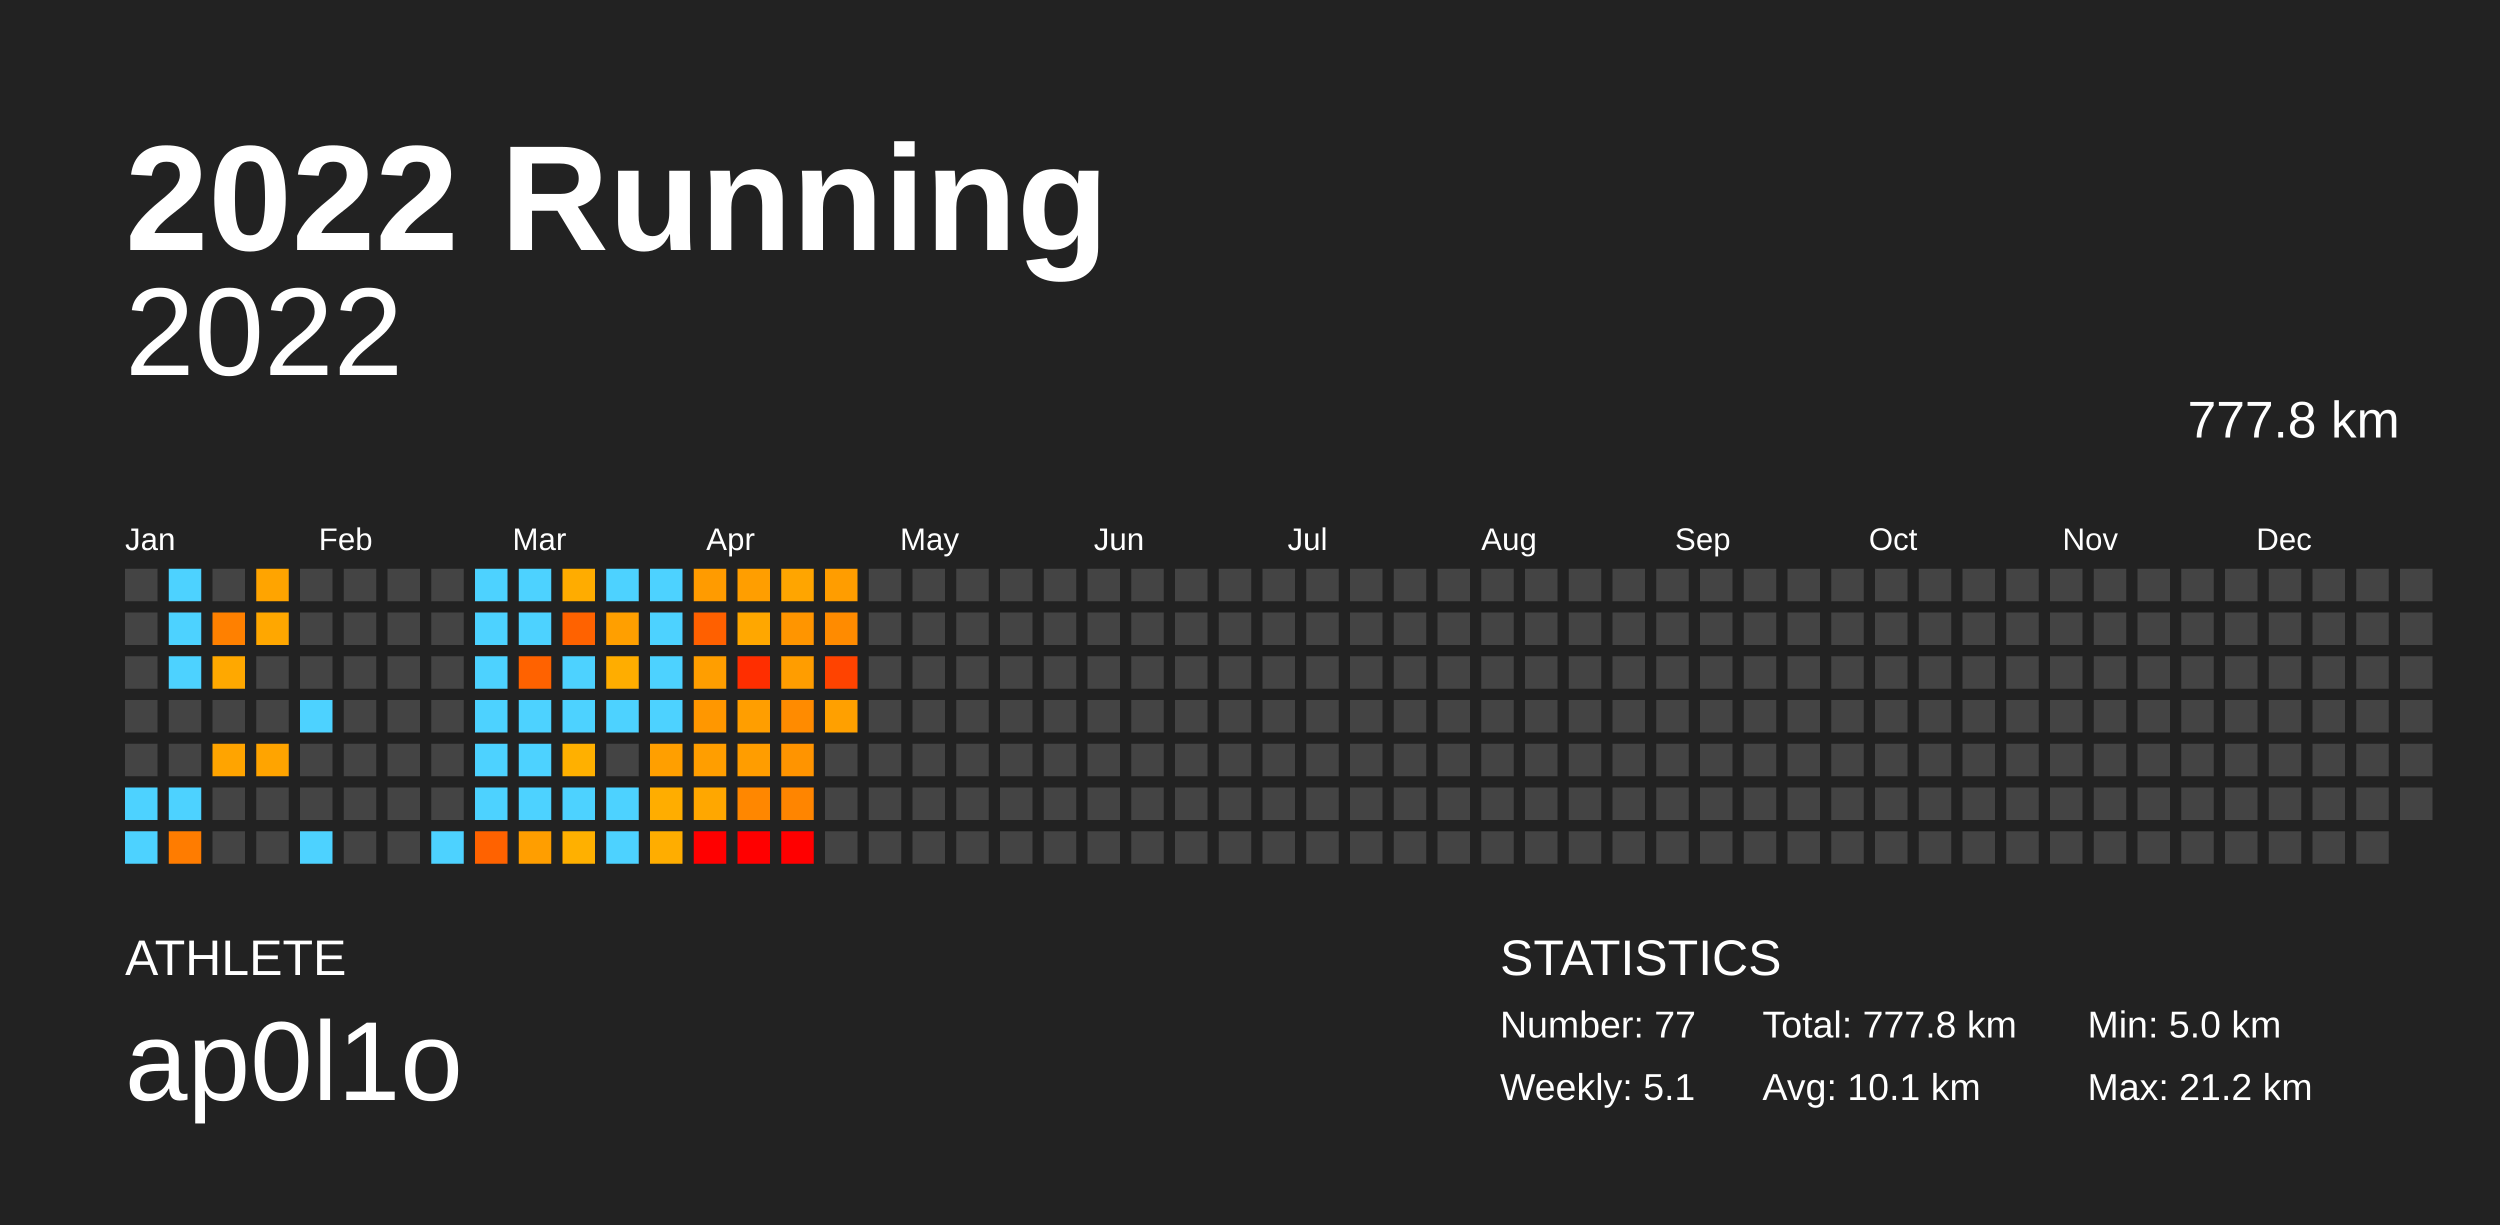
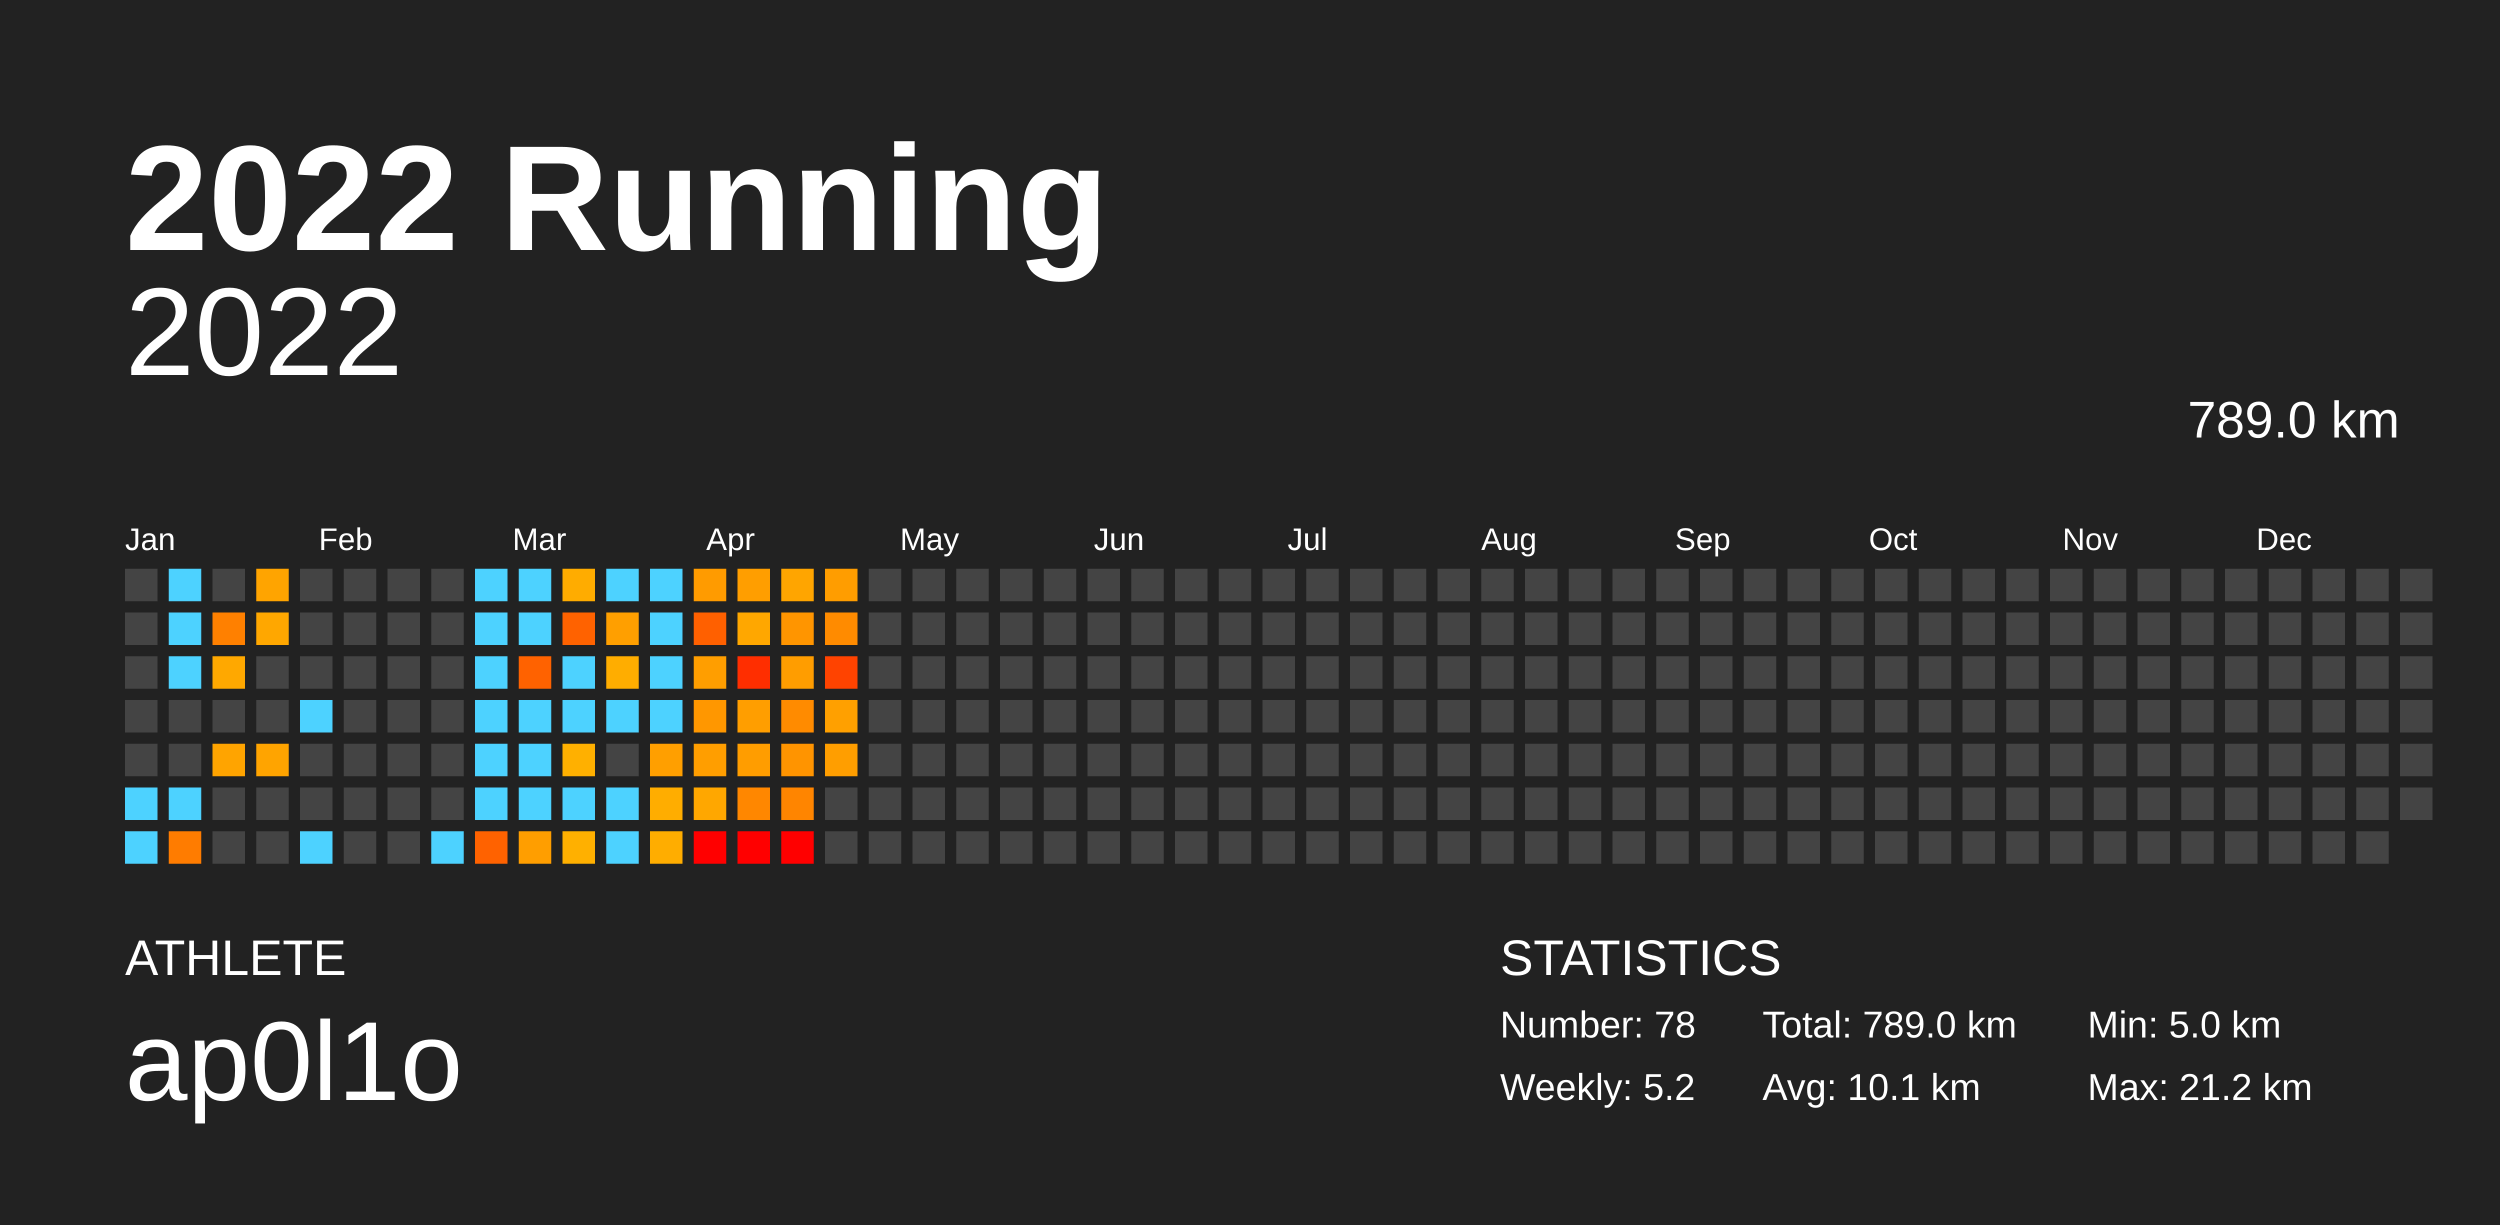
<svg xmlns="http://www.w3.org/2000/svg" baseProfile="full" height="98mm" version="1.1" viewBox="0,0,200,98" width="200mm">
  <defs />
  <rect fill="#222222" height="98" width="200" x="0" y="0" />
  <text fill="#FFFFFF" style="font-size:12px; font-family:Arial; font-weight:bold;" x="10" y="20">2022 Running</text>
  <text fill="#FFFFFF" style="font-size:4px; font-family:Arial" x="10" y="78">ATHLETE</text>
  <text fill="#FFFFFF" style="font-size:9px; font-family:Arial" x="10" y="88">ap0l1o</text>
  <text fill="#FFFFFF" style="font-size:4px; font-family:Arial" x="120" y="78">STATISTICS</text>
-   <text fill="#FFFFFF" style="font-size:3px; font-family:Arial" x="120" y="83">Number: 77</text>
-   <text fill="#FFFFFF" style="font-size:3px; font-family:Arial" x="120" y="88">Weekly: 5.1</text>
-   <text fill="#FFFFFF" style="font-size:3px; font-family:Arial" x="141" y="83">Total: 777.8 km</text>
+   <text fill="#FFFFFF" style="font-size:3px; font-family:Arial" x="120" y="83">Number: 78</text>
+   <text fill="#FFFFFF" style="font-size:3px; font-family:Arial" x="120" y="88">Weekly: 5.2</text>
+   <text fill="#FFFFFF" style="font-size:3px; font-family:Arial" x="141" y="83">Total: 789.0 km</text>
  <text fill="#FFFFFF" style="font-size:3px; font-family:Arial" x="141" y="88">Avg: 10.1 km</text>
  <text fill="#FFFFFF" style="font-size:3px; font-family:Arial" x="167" y="83">Min: 5.0 km</text>
  <text fill="#FFFFFF" style="font-size:3px; font-family:Arial" x="167" y="88">Max: 21.2 km</text>
  <text alignment-baseline="hanging" fill="#FFFFFF" style="font-size:10.0px; font-family:Arial;" x="10" y="30">2022</text>
-   <text alignment-baseline="hanging" fill="#FFFFFF" style="font-size:4.125px; font-family:Arial;" x="175" y="35">777.8 km</text>
+   <text alignment-baseline="hanging" fill="#FFFFFF" style="font-size:4.125px; font-family:Arial;" x="175" y="35">789.0 km</text>
  <text fill="#FFFFFF" style="font-size:2.5px; font-family:Arial" x="10.0" y="44">Jan</text>
  <text fill="#FFFFFF" style="font-size:2.5px; font-family:Arial" x="25.5" y="44">Feb</text>
  <text fill="#FFFFFF" style="font-size:2.5px; font-family:Arial" x="41.0" y="44">Mar</text>
  <text fill="#FFFFFF" style="font-size:2.5px; font-family:Arial" x="56.5" y="44">Apr</text>
  <text fill="#FFFFFF" style="font-size:2.5px; font-family:Arial" x="72.0" y="44">May</text>
  <text fill="#FFFFFF" style="font-size:2.5px; font-family:Arial" x="87.5" y="44">Jun</text>
  <text fill="#FFFFFF" style="font-size:2.5px; font-family:Arial" x="103.0" y="44">Jul</text>
  <text fill="#FFFFFF" style="font-size:2.5px; font-family:Arial" x="118.5" y="44">Aug</text>
  <text fill="#FFFFFF" style="font-size:2.5px; font-family:Arial" x="134.0" y="44">Sep</text>
  <text fill="#FFFFFF" style="font-size:2.5px; font-family:Arial" x="149.5" y="44">Oct</text>
  <text fill="#FFFFFF" style="font-size:2.5px; font-family:Arial" x="165.0" y="44">Nov</text>
  <text fill="#FFFFFF" style="font-size:2.5px; font-family:Arial" x="180.5" y="44">Dec</text>
  <rect fill="#444444" height="2.6" width="2.6" x="10.0" y="45.5" />
  <rect fill="#444444" height="2.6" width="2.6" x="10.0" y="49.0" />
  <rect fill="#444444" height="2.6" width="2.6" x="10.0" y="52.5" />
  <rect fill="#444444" height="2.6" width="2.6" x="10.0" y="56.0" />
  <rect fill="#444444" height="2.6" width="2.6" x="10.0" y="59.5" />
  <rect fill="#4dd2ff" height="2.6" width="2.6" x="10.0" y="63.0" />
  <rect fill="#4dd2ff" height="2.6" width="2.6" x="10.0" y="66.5" />
  <rect fill="#4dd2ff" height="2.6" width="2.6" x="13.5" y="45.5" />
  <rect fill="#4dd2ff" height="2.6" width="2.6" x="13.5" y="49.0" />
  <rect fill="#4dd2ff" height="2.6" width="2.6" x="13.5" y="52.5" />
  <rect fill="#444444" height="2.6" width="2.6" x="13.5" y="56.0" />
  <rect fill="#444444" height="2.6" width="2.6" x="13.5" y="59.5" />
  <rect fill="#4dd2ff" height="2.6" width="2.6" x="13.5" y="63.0" />
  <rect fill="#ff7c00" height="2.6" width="2.6" x="13.5" y="66.5" />
  <rect fill="#444444" height="2.6" width="2.6" x="17.0" y="45.5" />
  <rect fill="#ff8000" height="2.6" width="2.6" x="17.0" y="49.0" />
  <rect fill="#ffa800" height="2.6" width="2.6" x="17.0" y="52.5" />
  <rect fill="#444444" height="2.6" width="2.6" x="17.0" y="56.0" />
  <rect fill="#ffa400" height="2.6" width="2.6" x="17.0" y="59.5" />
  <rect fill="#444444" height="2.6" width="2.6" x="17.0" y="63.0" />
  <rect fill="#444444" height="2.6" width="2.6" x="17.0" y="66.5" />
  <rect fill="#ffa400" height="2.6" width="2.6" x="20.5" y="45.5" />
  <rect fill="#ffa700" height="2.6" width="2.6" x="20.5" y="49.0" />
  <rect fill="#444444" height="2.6" width="2.6" x="20.5" y="52.5" />
  <rect fill="#444444" height="2.6" width="2.6" x="20.5" y="56.0" />
  <rect fill="#ffa400" height="2.6" width="2.6" x="20.5" y="59.5" />
  <rect fill="#444444" height="2.6" width="2.6" x="20.5" y="63.0" />
  <rect fill="#444444" height="2.6" width="2.6" x="20.5" y="66.5" />
  <rect fill="#444444" height="2.6" width="2.6" x="24.0" y="45.5" />
  <rect fill="#444444" height="2.6" width="2.6" x="24.0" y="49.0" />
  <rect fill="#444444" height="2.6" width="2.6" x="24.0" y="52.5" />
  <rect fill="#4dd2ff" height="2.6" width="2.6" x="24.0" y="56.0" />
  <rect fill="#444444" height="2.6" width="2.6" x="24.0" y="59.5" />
  <rect fill="#444444" height="2.6" width="2.6" x="24.0" y="63.0" />
  <rect fill="#4dd2ff" height="2.6" width="2.6" x="24.0" y="66.5" />
  <rect fill="#444444" height="2.6" width="2.6" x="27.5" y="45.5" />
  <rect fill="#444444" height="2.6" width="2.6" x="27.5" y="49.0" />
  <rect fill="#444444" height="2.6" width="2.6" x="27.5" y="52.5" />
  <rect fill="#444444" height="2.6" width="2.6" x="27.5" y="56.0" />
  <rect fill="#444444" height="2.6" width="2.6" x="27.5" y="59.5" />
  <rect fill="#444444" height="2.6" width="2.6" x="27.5" y="63.0" />
  <rect fill="#444444" height="2.6" width="2.6" x="27.5" y="66.5" />
  <rect fill="#444444" height="2.6" width="2.6" x="31.0" y="45.5" />
  <rect fill="#444444" height="2.6" width="2.6" x="31.0" y="49.0" />
  <rect fill="#444444" height="2.6" width="2.6" x="31.0" y="52.5" />
  <rect fill="#444444" height="2.6" width="2.6" x="31.0" y="56.0" />
  <rect fill="#444444" height="2.6" width="2.6" x="31.0" y="59.5" />
  <rect fill="#444444" height="2.6" width="2.6" x="31.0" y="63.0" />
  <rect fill="#444444" height="2.6" width="2.6" x="31.0" y="66.5" />
  <rect fill="#444444" height="2.6" width="2.6" x="34.5" y="45.5" />
  <rect fill="#444444" height="2.6" width="2.6" x="34.5" y="49.0" />
  <rect fill="#444444" height="2.6" width="2.6" x="34.5" y="52.5" />
  <rect fill="#444444" height="2.6" width="2.6" x="34.5" y="56.0" />
  <rect fill="#444444" height="2.6" width="2.6" x="34.5" y="59.5" />
  <rect fill="#444444" height="2.6" width="2.6" x="34.5" y="63.0" />
  <rect fill="#4dd2ff" height="2.6" width="2.6" x="34.5" y="66.5" />
  <rect fill="#4dd2ff" height="2.6" width="2.6" x="38.0" y="45.5" />
  <rect fill="#4dd2ff" height="2.6" width="2.6" x="38.0" y="49.0" />
  <rect fill="#4dd2ff" height="2.6" width="2.6" x="38.0" y="52.5" />
  <rect fill="#4dd2ff" height="2.6" width="2.6" x="38.0" y="56.0" />
  <rect fill="#4dd2ff" height="2.6" width="2.6" x="38.0" y="59.5" />
  <rect fill="#4dd2ff" height="2.6" width="2.6" x="38.0" y="63.0" />
  <rect fill="#ff6200" height="2.6" width="2.6" x="38.0" y="66.5" />
  <rect fill="#4dd2ff" height="2.6" width="2.6" x="41.5" y="45.5" />
  <rect fill="#4dd2ff" height="2.6" width="2.6" x="41.5" y="49.0" />
  <rect fill="#ff6200" height="2.6" width="2.6" x="41.5" y="52.5" />
  <rect fill="#4dd2ff" height="2.6" width="2.6" x="41.5" y="56.0" />
  <rect fill="#4dd2ff" height="2.6" width="2.6" x="41.5" y="59.5" />
  <rect fill="#4dd2ff" height="2.6" width="2.6" x="41.5" y="63.0" />
  <rect fill="#ff9e00" height="2.6" width="2.6" x="41.5" y="66.5" />
  <rect fill="#ffac00" height="2.6" width="2.6" x="45.0" y="45.5" />
  <rect fill="#ff6200" height="2.6" width="2.6" x="45.0" y="49.0" />
  <rect fill="#4dd2ff" height="2.6" width="2.6" x="45.0" y="52.5" />
  <rect fill="#4dd2ff" height="2.6" width="2.6" x="45.0" y="56.0" />
  <rect fill="#ffb000" height="2.6" width="2.6" x="45.0" y="59.5" />
  <rect fill="#4dd2ff" height="2.6" width="2.6" x="45.0" y="63.0" />
  <rect fill="#ffb000" height="2.6" width="2.6" x="45.0" y="66.5" />
  <rect fill="#4dd2ff" height="2.6" width="2.6" x="48.5" y="45.5" />
  <rect fill="#ff9f00" height="2.6" width="2.6" x="48.5" y="49.0" />
  <rect fill="#ffad00" height="2.6" width="2.6" x="48.5" y="52.5" />
  <rect fill="#4dd2ff" height="2.6" width="2.6" x="48.5" y="56.0" />
  <rect fill="#444444" height="2.6" width="2.6" x="48.5" y="59.5" />
  <rect fill="#4dd2ff" height="2.6" width="2.6" x="48.5" y="63.0" />
  <rect fill="#4dd2ff" height="2.6" width="2.6" x="48.5" y="66.5" />
  <rect fill="#4dd2ff" height="2.6" width="2.6" x="52.0" y="45.5" />
  <rect fill="#4dd2ff" height="2.6" width="2.6" x="52.0" y="49.0" />
  <rect fill="#4dd2ff" height="2.6" width="2.6" x="52.0" y="52.5" />
  <rect fill="#4dd2ff" height="2.6" width="2.6" x="52.0" y="56.0" />
  <rect fill="#ff9f00" height="2.6" width="2.6" x="52.0" y="59.5" />
  <rect fill="#ffad00" height="2.6" width="2.6" x="52.0" y="63.0" />
  <rect fill="#ffad00" height="2.6" width="2.6" x="52.0" y="66.5" />
  <rect fill="#ff9b00" height="2.6" width="2.6" x="55.5" y="45.5" />
  <rect fill="#ff6000" height="2.6" width="2.6" x="55.5" y="49.0" />
  <rect fill="#ff9e00" height="2.6" width="2.6" x="55.5" y="52.5" />
  <rect fill="#ff9700" height="2.6" width="2.6" x="55.5" y="56.0" />
  <rect fill="#ff9e00" height="2.6" width="2.6" x="55.5" y="59.5" />
  <rect fill="#ffa700" height="2.6" width="2.6" x="55.5" y="63.0" />
  <rect fill="red" height="2.6" width="2.6" x="55.5" y="66.5" />
  <rect fill="#ff9e00" height="2.6" width="2.6" x="59.0" y="45.5" />
  <rect fill="#ffa700" height="2.6" width="2.6" x="59.0" y="49.0" />
  <rect fill="#ff2e00" height="2.6" width="2.6" x="59.0" y="52.5" />
  <rect fill="#ff9e00" height="2.6" width="2.6" x="59.0" y="56.0" />
  <rect fill="#ff9d00" height="2.6" width="2.6" x="59.0" y="59.5" />
  <rect fill="#ff8700" height="2.6" width="2.6" x="59.0" y="63.0" />
  <rect fill="red" height="2.6" width="2.6" x="59.0" y="66.5" />
  <rect fill="#ffa500" height="2.6" width="2.6" x="62.5" y="45.5" />
  <rect fill="#ff9500" height="2.6" width="2.6" x="62.5" y="49.0" />
  <rect fill="#ff9d00" height="2.6" width="2.6" x="62.5" y="52.5" />
  <rect fill="#ff8b00" height="2.6" width="2.6" x="62.5" y="56.0" />
  <rect fill="#ff9400" height="2.6" width="2.6" x="62.5" y="59.5" />
  <rect fill="#ff8500" height="2.6" width="2.6" x="62.5" y="63.0" />
  <rect fill="red" height="2.6" width="2.6" x="62.5" y="66.5" />
  <rect fill="#ff9d00" height="2.6" width="2.6" x="66.0" y="45.5" />
  <rect fill="#ff8b00" height="2.6" width="2.6" x="66.0" y="49.0" />
  <rect fill="#ff4300" height="2.6" width="2.6" x="66.0" y="52.5" />
  <rect fill="#ffa000" height="2.6" width="2.6" x="66.0" y="56.0" />
-   <rect fill="#444444" height="2.6" width="2.6" x="66.0" y="59.5" />
+   <rect fill="#ff9e00" height="2.6" width="2.6" x="66.0" y="59.5" />
  <rect fill="#444444" height="2.6" width="2.6" x="66.0" y="63.0" />
  <rect fill="#444444" height="2.6" width="2.6" x="66.0" y="66.5" />
  <rect fill="#444444" height="2.6" width="2.6" x="69.5" y="45.5" />
  <rect fill="#444444" height="2.6" width="2.6" x="69.5" y="49.0" />
  <rect fill="#444444" height="2.6" width="2.6" x="69.5" y="52.5" />
  <rect fill="#444444" height="2.6" width="2.6" x="69.5" y="56.0" />
  <rect fill="#444444" height="2.6" width="2.6" x="69.5" y="59.5" />
  <rect fill="#444444" height="2.6" width="2.6" x="69.5" y="63.0" />
  <rect fill="#444444" height="2.6" width="2.6" x="69.5" y="66.5" />
  <rect fill="#444444" height="2.6" width="2.6" x="73.0" y="45.5" />
  <rect fill="#444444" height="2.6" width="2.6" x="73.0" y="49.0" />
  <rect fill="#444444" height="2.6" width="2.6" x="73.0" y="52.5" />
  <rect fill="#444444" height="2.6" width="2.6" x="73.0" y="56.0" />
  <rect fill="#444444" height="2.6" width="2.6" x="73.0" y="59.5" />
  <rect fill="#444444" height="2.6" width="2.6" x="73.0" y="63.0" />
  <rect fill="#444444" height="2.6" width="2.6" x="73.0" y="66.5" />
  <rect fill="#444444" height="2.6" width="2.6" x="76.5" y="45.5" />
  <rect fill="#444444" height="2.6" width="2.6" x="76.5" y="49.0" />
  <rect fill="#444444" height="2.6" width="2.6" x="76.5" y="52.5" />
  <rect fill="#444444" height="2.6" width="2.6" x="76.5" y="56.0" />
  <rect fill="#444444" height="2.6" width="2.6" x="76.5" y="59.5" />
  <rect fill="#444444" height="2.6" width="2.6" x="76.5" y="63.0" />
  <rect fill="#444444" height="2.6" width="2.6" x="76.5" y="66.5" />
  <rect fill="#444444" height="2.6" width="2.6" x="80.0" y="45.5" />
  <rect fill="#444444" height="2.6" width="2.6" x="80.0" y="49.0" />
  <rect fill="#444444" height="2.6" width="2.6" x="80.0" y="52.5" />
  <rect fill="#444444" height="2.6" width="2.6" x="80.0" y="56.0" />
  <rect fill="#444444" height="2.6" width="2.6" x="80.0" y="59.5" />
  <rect fill="#444444" height="2.6" width="2.6" x="80.0" y="63.0" />
  <rect fill="#444444" height="2.6" width="2.6" x="80.0" y="66.5" />
  <rect fill="#444444" height="2.6" width="2.6" x="83.5" y="45.5" />
  <rect fill="#444444" height="2.6" width="2.6" x="83.5" y="49.0" />
  <rect fill="#444444" height="2.6" width="2.6" x="83.5" y="52.5" />
  <rect fill="#444444" height="2.6" width="2.6" x="83.5" y="56.0" />
  <rect fill="#444444" height="2.6" width="2.6" x="83.5" y="59.5" />
  <rect fill="#444444" height="2.6" width="2.6" x="83.5" y="63.0" />
  <rect fill="#444444" height="2.6" width="2.6" x="83.5" y="66.5" />
  <rect fill="#444444" height="2.6" width="2.6" x="87.0" y="45.5" />
  <rect fill="#444444" height="2.6" width="2.6" x="87.0" y="49.0" />
  <rect fill="#444444" height="2.6" width="2.6" x="87.0" y="52.5" />
  <rect fill="#444444" height="2.6" width="2.6" x="87.0" y="56.0" />
  <rect fill="#444444" height="2.6" width="2.6" x="87.0" y="59.5" />
  <rect fill="#444444" height="2.6" width="2.6" x="87.0" y="63.0" />
  <rect fill="#444444" height="2.6" width="2.6" x="87.0" y="66.5" />
  <rect fill="#444444" height="2.6" width="2.6" x="90.5" y="45.5" />
  <rect fill="#444444" height="2.6" width="2.6" x="90.5" y="49.0" />
  <rect fill="#444444" height="2.6" width="2.6" x="90.5" y="52.5" />
  <rect fill="#444444" height="2.6" width="2.6" x="90.5" y="56.0" />
  <rect fill="#444444" height="2.6" width="2.6" x="90.5" y="59.5" />
  <rect fill="#444444" height="2.6" width="2.6" x="90.5" y="63.0" />
  <rect fill="#444444" height="2.6" width="2.6" x="90.5" y="66.5" />
  <rect fill="#444444" height="2.6" width="2.6" x="94.0" y="45.5" />
  <rect fill="#444444" height="2.6" width="2.6" x="94.0" y="49.0" />
  <rect fill="#444444" height="2.6" width="2.6" x="94.0" y="52.5" />
  <rect fill="#444444" height="2.6" width="2.6" x="94.0" y="56.0" />
  <rect fill="#444444" height="2.6" width="2.6" x="94.0" y="59.5" />
  <rect fill="#444444" height="2.6" width="2.6" x="94.0" y="63.0" />
  <rect fill="#444444" height="2.6" width="2.6" x="94.0" y="66.5" />
  <rect fill="#444444" height="2.6" width="2.6" x="97.5" y="45.5" />
  <rect fill="#444444" height="2.6" width="2.6" x="97.5" y="49.0" />
  <rect fill="#444444" height="2.6" width="2.6" x="97.5" y="52.5" />
  <rect fill="#444444" height="2.6" width="2.6" x="97.5" y="56.0" />
  <rect fill="#444444" height="2.6" width="2.6" x="97.5" y="59.5" />
  <rect fill="#444444" height="2.6" width="2.6" x="97.5" y="63.0" />
  <rect fill="#444444" height="2.6" width="2.6" x="97.5" y="66.5" />
  <rect fill="#444444" height="2.6" width="2.6" x="101.0" y="45.5" />
  <rect fill="#444444" height="2.6" width="2.6" x="101.0" y="49.0" />
  <rect fill="#444444" height="2.6" width="2.6" x="101.0" y="52.5" />
  <rect fill="#444444" height="2.6" width="2.6" x="101.0" y="56.0" />
  <rect fill="#444444" height="2.6" width="2.6" x="101.0" y="59.5" />
  <rect fill="#444444" height="2.6" width="2.6" x="101.0" y="63.0" />
  <rect fill="#444444" height="2.6" width="2.6" x="101.0" y="66.5" />
  <rect fill="#444444" height="2.6" width="2.6" x="104.5" y="45.5" />
  <rect fill="#444444" height="2.6" width="2.6" x="104.5" y="49.0" />
  <rect fill="#444444" height="2.6" width="2.6" x="104.5" y="52.5" />
  <rect fill="#444444" height="2.6" width="2.6" x="104.5" y="56.0" />
  <rect fill="#444444" height="2.6" width="2.6" x="104.5" y="59.5" />
  <rect fill="#444444" height="2.6" width="2.6" x="104.5" y="63.0" />
  <rect fill="#444444" height="2.6" width="2.6" x="104.5" y="66.5" />
  <rect fill="#444444" height="2.6" width="2.6" x="108.0" y="45.5" />
  <rect fill="#444444" height="2.6" width="2.6" x="108.0" y="49.0" />
  <rect fill="#444444" height="2.6" width="2.6" x="108.0" y="52.5" />
  <rect fill="#444444" height="2.6" width="2.6" x="108.0" y="56.0" />
  <rect fill="#444444" height="2.6" width="2.6" x="108.0" y="59.5" />
  <rect fill="#444444" height="2.6" width="2.6" x="108.0" y="63.0" />
  <rect fill="#444444" height="2.6" width="2.6" x="108.0" y="66.5" />
  <rect fill="#444444" height="2.6" width="2.6" x="111.5" y="45.5" />
  <rect fill="#444444" height="2.6" width="2.6" x="111.5" y="49.0" />
  <rect fill="#444444" height="2.6" width="2.6" x="111.5" y="52.5" />
  <rect fill="#444444" height="2.6" width="2.6" x="111.5" y="56.0" />
  <rect fill="#444444" height="2.6" width="2.6" x="111.5" y="59.5" />
  <rect fill="#444444" height="2.6" width="2.6" x="111.5" y="63.0" />
  <rect fill="#444444" height="2.6" width="2.6" x="111.5" y="66.5" />
  <rect fill="#444444" height="2.6" width="2.6" x="115.0" y="45.5" />
  <rect fill="#444444" height="2.6" width="2.6" x="115.0" y="49.0" />
  <rect fill="#444444" height="2.6" width="2.6" x="115.0" y="52.5" />
  <rect fill="#444444" height="2.6" width="2.6" x="115.0" y="56.0" />
  <rect fill="#444444" height="2.6" width="2.6" x="115.0" y="59.5" />
  <rect fill="#444444" height="2.6" width="2.6" x="115.0" y="63.0" />
  <rect fill="#444444" height="2.6" width="2.6" x="115.0" y="66.5" />
  <rect fill="#444444" height="2.6" width="2.6" x="118.5" y="45.5" />
  <rect fill="#444444" height="2.6" width="2.6" x="118.5" y="49.0" />
  <rect fill="#444444" height="2.6" width="2.6" x="118.5" y="52.5" />
  <rect fill="#444444" height="2.6" width="2.6" x="118.5" y="56.0" />
  <rect fill="#444444" height="2.6" width="2.6" x="118.5" y="59.5" />
  <rect fill="#444444" height="2.6" width="2.6" x="118.5" y="63.0" />
  <rect fill="#444444" height="2.6" width="2.6" x="118.5" y="66.5" />
  <rect fill="#444444" height="2.6" width="2.6" x="122.0" y="45.5" />
  <rect fill="#444444" height="2.6" width="2.6" x="122.0" y="49.0" />
  <rect fill="#444444" height="2.6" width="2.6" x="122.0" y="52.5" />
  <rect fill="#444444" height="2.6" width="2.6" x="122.0" y="56.0" />
  <rect fill="#444444" height="2.6" width="2.6" x="122.0" y="59.5" />
  <rect fill="#444444" height="2.6" width="2.6" x="122.0" y="63.0" />
  <rect fill="#444444" height="2.6" width="2.6" x="122.0" y="66.5" />
  <rect fill="#444444" height="2.6" width="2.6" x="125.5" y="45.5" />
  <rect fill="#444444" height="2.6" width="2.6" x="125.5" y="49.0" />
  <rect fill="#444444" height="2.6" width="2.6" x="125.5" y="52.5" />
  <rect fill="#444444" height="2.6" width="2.6" x="125.5" y="56.0" />
  <rect fill="#444444" height="2.6" width="2.6" x="125.5" y="59.5" />
  <rect fill="#444444" height="2.6" width="2.6" x="125.5" y="63.0" />
  <rect fill="#444444" height="2.6" width="2.6" x="125.5" y="66.5" />
  <rect fill="#444444" height="2.6" width="2.6" x="129.0" y="45.5" />
  <rect fill="#444444" height="2.6" width="2.6" x="129.0" y="49.0" />
  <rect fill="#444444" height="2.6" width="2.6" x="129.0" y="52.5" />
  <rect fill="#444444" height="2.6" width="2.6" x="129.0" y="56.0" />
  <rect fill="#444444" height="2.6" width="2.6" x="129.0" y="59.5" />
  <rect fill="#444444" height="2.6" width="2.6" x="129.0" y="63.0" />
  <rect fill="#444444" height="2.6" width="2.6" x="129.0" y="66.5" />
  <rect fill="#444444" height="2.6" width="2.6" x="132.5" y="45.5" />
  <rect fill="#444444" height="2.6" width="2.6" x="132.5" y="49.0" />
  <rect fill="#444444" height="2.6" width="2.6" x="132.5" y="52.5" />
  <rect fill="#444444" height="2.6" width="2.6" x="132.5" y="56.0" />
  <rect fill="#444444" height="2.6" width="2.6" x="132.5" y="59.5" />
  <rect fill="#444444" height="2.6" width="2.6" x="132.5" y="63.0" />
  <rect fill="#444444" height="2.6" width="2.6" x="132.5" y="66.5" />
  <rect fill="#444444" height="2.6" width="2.6" x="136.0" y="45.5" />
  <rect fill="#444444" height="2.6" width="2.6" x="136.0" y="49.0" />
  <rect fill="#444444" height="2.6" width="2.6" x="136.0" y="52.5" />
  <rect fill="#444444" height="2.6" width="2.6" x="136.0" y="56.0" />
  <rect fill="#444444" height="2.6" width="2.6" x="136.0" y="59.5" />
  <rect fill="#444444" height="2.6" width="2.6" x="136.0" y="63.0" />
  <rect fill="#444444" height="2.6" width="2.6" x="136.0" y="66.5" />
  <rect fill="#444444" height="2.6" width="2.6" x="139.5" y="45.5" />
  <rect fill="#444444" height="2.6" width="2.6" x="139.5" y="49.0" />
  <rect fill="#444444" height="2.6" width="2.6" x="139.5" y="52.5" />
  <rect fill="#444444" height="2.6" width="2.6" x="139.5" y="56.0" />
  <rect fill="#444444" height="2.6" width="2.6" x="139.5" y="59.5" />
  <rect fill="#444444" height="2.6" width="2.6" x="139.5" y="63.0" />
  <rect fill="#444444" height="2.6" width="2.6" x="139.5" y="66.5" />
  <rect fill="#444444" height="2.6" width="2.6" x="143.0" y="45.5" />
  <rect fill="#444444" height="2.6" width="2.6" x="143.0" y="49.0" />
  <rect fill="#444444" height="2.6" width="2.6" x="143.0" y="52.5" />
  <rect fill="#444444" height="2.6" width="2.6" x="143.0" y="56.0" />
  <rect fill="#444444" height="2.6" width="2.6" x="143.0" y="59.5" />
  <rect fill="#444444" height="2.6" width="2.6" x="143.0" y="63.0" />
  <rect fill="#444444" height="2.6" width="2.6" x="143.0" y="66.5" />
  <rect fill="#444444" height="2.6" width="2.6" x="146.5" y="45.5" />
  <rect fill="#444444" height="2.6" width="2.6" x="146.5" y="49.0" />
  <rect fill="#444444" height="2.6" width="2.6" x="146.5" y="52.5" />
  <rect fill="#444444" height="2.6" width="2.6" x="146.5" y="56.0" />
  <rect fill="#444444" height="2.6" width="2.6" x="146.5" y="59.5" />
  <rect fill="#444444" height="2.6" width="2.6" x="146.5" y="63.0" />
  <rect fill="#444444" height="2.6" width="2.6" x="146.5" y="66.5" />
  <rect fill="#444444" height="2.6" width="2.6" x="150.0" y="45.5" />
  <rect fill="#444444" height="2.6" width="2.6" x="150.0" y="49.0" />
  <rect fill="#444444" height="2.6" width="2.6" x="150.0" y="52.5" />
  <rect fill="#444444" height="2.6" width="2.6" x="150.0" y="56.0" />
  <rect fill="#444444" height="2.6" width="2.6" x="150.0" y="59.5" />
  <rect fill="#444444" height="2.6" width="2.6" x="150.0" y="63.0" />
  <rect fill="#444444" height="2.6" width="2.6" x="150.0" y="66.5" />
  <rect fill="#444444" height="2.6" width="2.6" x="153.5" y="45.5" />
  <rect fill="#444444" height="2.6" width="2.6" x="153.5" y="49.0" />
  <rect fill="#444444" height="2.6" width="2.6" x="153.5" y="52.5" />
  <rect fill="#444444" height="2.6" width="2.6" x="153.5" y="56.0" />
  <rect fill="#444444" height="2.6" width="2.6" x="153.5" y="59.5" />
  <rect fill="#444444" height="2.6" width="2.6" x="153.5" y="63.0" />
  <rect fill="#444444" height="2.6" width="2.6" x="153.5" y="66.5" />
  <rect fill="#444444" height="2.6" width="2.6" x="157.0" y="45.5" />
  <rect fill="#444444" height="2.6" width="2.6" x="157.0" y="49.0" />
  <rect fill="#444444" height="2.6" width="2.6" x="157.0" y="52.5" />
  <rect fill="#444444" height="2.6" width="2.6" x="157.0" y="56.0" />
  <rect fill="#444444" height="2.6" width="2.6" x="157.0" y="59.5" />
  <rect fill="#444444" height="2.6" width="2.6" x="157.0" y="63.0" />
  <rect fill="#444444" height="2.6" width="2.6" x="157.0" y="66.5" />
  <rect fill="#444444" height="2.6" width="2.6" x="160.5" y="45.5" />
  <rect fill="#444444" height="2.6" width="2.6" x="160.5" y="49.0" />
  <rect fill="#444444" height="2.6" width="2.6" x="160.5" y="52.5" />
  <rect fill="#444444" height="2.6" width="2.6" x="160.5" y="56.0" />
  <rect fill="#444444" height="2.6" width="2.6" x="160.5" y="59.5" />
  <rect fill="#444444" height="2.6" width="2.6" x="160.5" y="63.0" />
  <rect fill="#444444" height="2.6" width="2.6" x="160.5" y="66.5" />
  <rect fill="#444444" height="2.6" width="2.6" x="164.0" y="45.5" />
  <rect fill="#444444" height="2.6" width="2.6" x="164.0" y="49.0" />
  <rect fill="#444444" height="2.6" width="2.6" x="164.0" y="52.5" />
  <rect fill="#444444" height="2.6" width="2.6" x="164.0" y="56.0" />
  <rect fill="#444444" height="2.6" width="2.6" x="164.0" y="59.5" />
  <rect fill="#444444" height="2.6" width="2.6" x="164.0" y="63.0" />
  <rect fill="#444444" height="2.6" width="2.6" x="164.0" y="66.5" />
  <rect fill="#444444" height="2.6" width="2.6" x="167.5" y="45.5" />
  <rect fill="#444444" height="2.6" width="2.6" x="167.5" y="49.0" />
  <rect fill="#444444" height="2.6" width="2.6" x="167.5" y="52.5" />
  <rect fill="#444444" height="2.6" width="2.6" x="167.5" y="56.0" />
  <rect fill="#444444" height="2.6" width="2.6" x="167.5" y="59.5" />
  <rect fill="#444444" height="2.6" width="2.6" x="167.5" y="63.0" />
  <rect fill="#444444" height="2.6" width="2.6" x="167.5" y="66.5" />
  <rect fill="#444444" height="2.6" width="2.6" x="171.0" y="45.5" />
  <rect fill="#444444" height="2.6" width="2.6" x="171.0" y="49.0" />
  <rect fill="#444444" height="2.6" width="2.6" x="171.0" y="52.5" />
  <rect fill="#444444" height="2.6" width="2.6" x="171.0" y="56.0" />
  <rect fill="#444444" height="2.6" width="2.6" x="171.0" y="59.5" />
  <rect fill="#444444" height="2.6" width="2.6" x="171.0" y="63.0" />
  <rect fill="#444444" height="2.6" width="2.6" x="171.0" y="66.5" />
  <rect fill="#444444" height="2.6" width="2.6" x="174.5" y="45.5" />
  <rect fill="#444444" height="2.6" width="2.6" x="174.5" y="49.0" />
  <rect fill="#444444" height="2.6" width="2.6" x="174.5" y="52.5" />
  <rect fill="#444444" height="2.6" width="2.6" x="174.5" y="56.0" />
  <rect fill="#444444" height="2.6" width="2.6" x="174.5" y="59.5" />
  <rect fill="#444444" height="2.6" width="2.6" x="174.5" y="63.0" />
  <rect fill="#444444" height="2.6" width="2.6" x="174.5" y="66.5" />
  <rect fill="#444444" height="2.6" width="2.6" x="178.0" y="45.5" />
  <rect fill="#444444" height="2.6" width="2.6" x="178.0" y="49.0" />
  <rect fill="#444444" height="2.6" width="2.6" x="178.0" y="52.5" />
  <rect fill="#444444" height="2.6" width="2.6" x="178.0" y="56.0" />
  <rect fill="#444444" height="2.6" width="2.6" x="178.0" y="59.5" />
  <rect fill="#444444" height="2.6" width="2.6" x="178.0" y="63.0" />
  <rect fill="#444444" height="2.6" width="2.6" x="178.0" y="66.5" />
  <rect fill="#444444" height="2.6" width="2.6" x="181.5" y="45.5" />
  <rect fill="#444444" height="2.6" width="2.6" x="181.5" y="49.0" />
  <rect fill="#444444" height="2.6" width="2.6" x="181.5" y="52.5" />
  <rect fill="#444444" height="2.6" width="2.6" x="181.5" y="56.0" />
  <rect fill="#444444" height="2.6" width="2.6" x="181.5" y="59.5" />
  <rect fill="#444444" height="2.6" width="2.6" x="181.5" y="63.0" />
  <rect fill="#444444" height="2.6" width="2.6" x="181.5" y="66.5" />
  <rect fill="#444444" height="2.6" width="2.6" x="185.0" y="45.5" />
  <rect fill="#444444" height="2.6" width="2.6" x="185.0" y="49.0" />
  <rect fill="#444444" height="2.6" width="2.6" x="185.0" y="52.5" />
  <rect fill="#444444" height="2.6" width="2.6" x="185.0" y="56.0" />
  <rect fill="#444444" height="2.6" width="2.6" x="185.0" y="59.5" />
  <rect fill="#444444" height="2.6" width="2.6" x="185.0" y="63.0" />
  <rect fill="#444444" height="2.6" width="2.6" x="185.0" y="66.5" />
  <rect fill="#444444" height="2.6" width="2.6" x="188.5" y="45.5" />
  <rect fill="#444444" height="2.6" width="2.6" x="188.5" y="49.0" />
  <rect fill="#444444" height="2.6" width="2.6" x="188.5" y="52.5" />
  <rect fill="#444444" height="2.6" width="2.6" x="188.5" y="56.0" />
  <rect fill="#444444" height="2.6" width="2.6" x="188.5" y="59.5" />
  <rect fill="#444444" height="2.6" width="2.6" x="188.5" y="63.0" />
  <rect fill="#444444" height="2.6" width="2.6" x="188.5" y="66.5" />
  <rect fill="#444444" height="2.6" width="2.6" x="192.0" y="45.5" />
  <rect fill="#444444" height="2.6" width="2.6" x="192.0" y="49.0" />
  <rect fill="#444444" height="2.6" width="2.6" x="192.0" y="52.5" />
  <rect fill="#444444" height="2.6" width="2.6" x="192.0" y="56.0" />
  <rect fill="#444444" height="2.6" width="2.6" x="192.0" y="59.5" />
  <rect fill="#444444" height="2.6" width="2.6" x="192.0" y="63.0" />
</svg>
